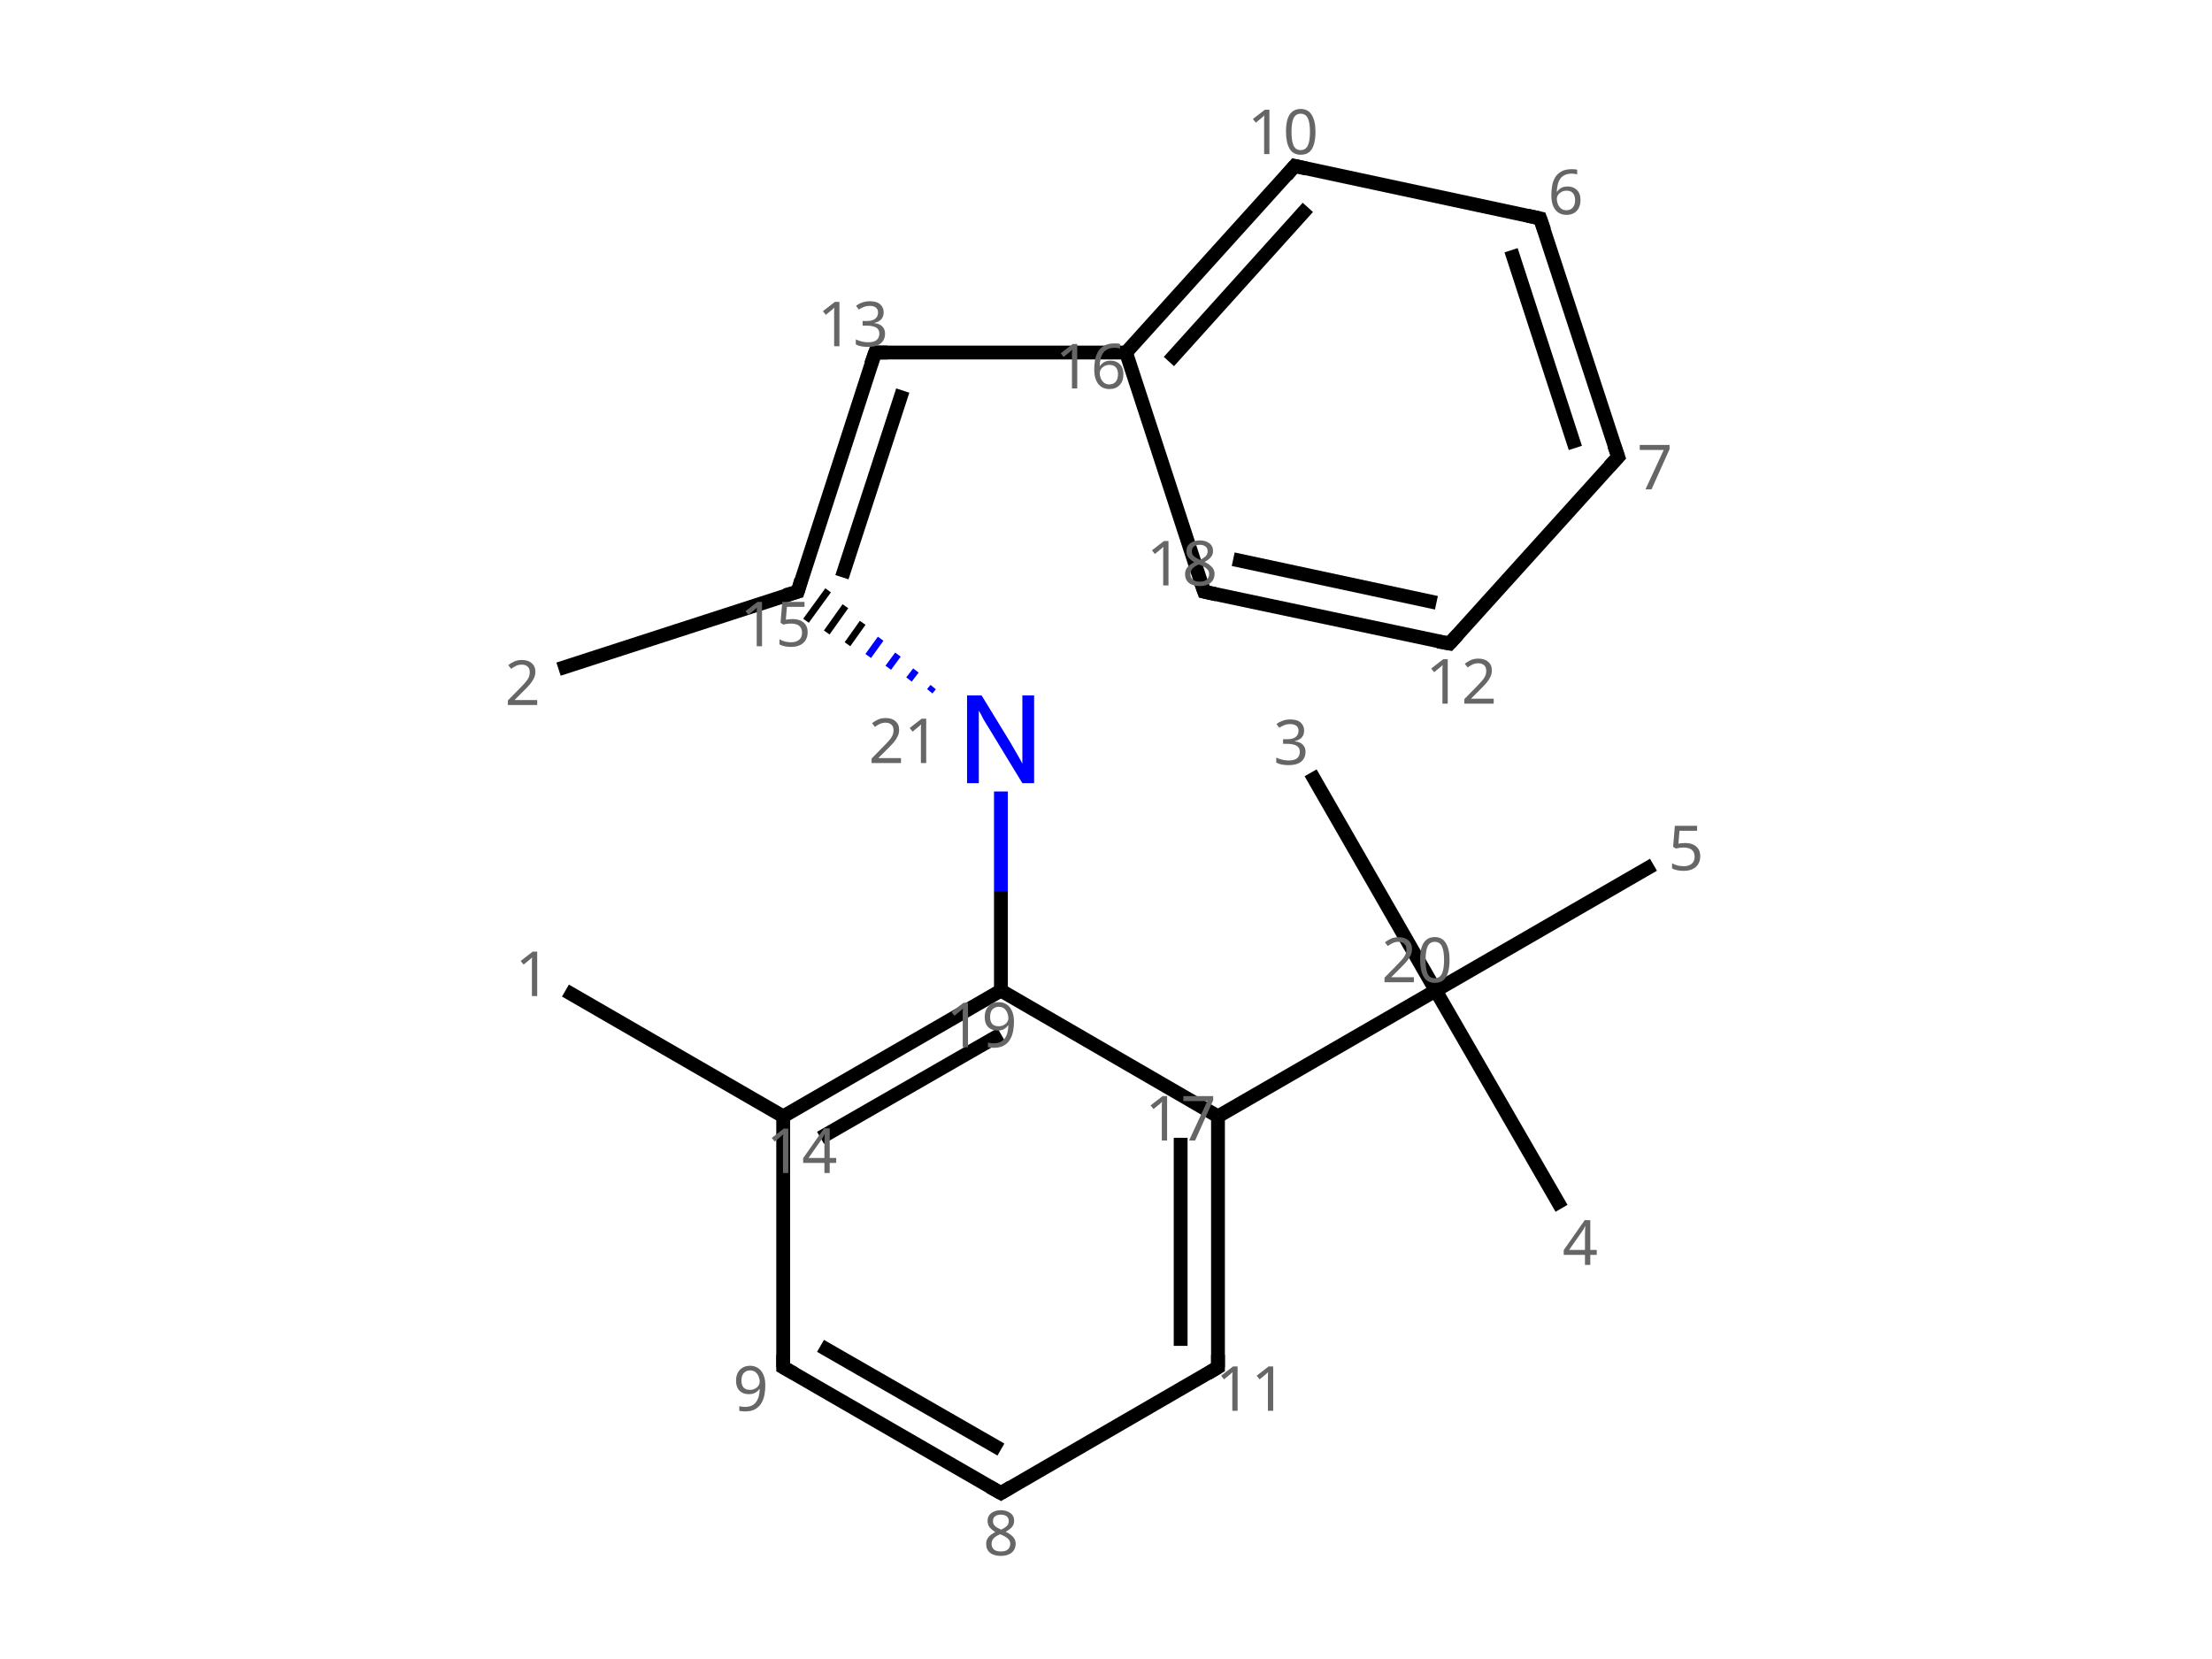
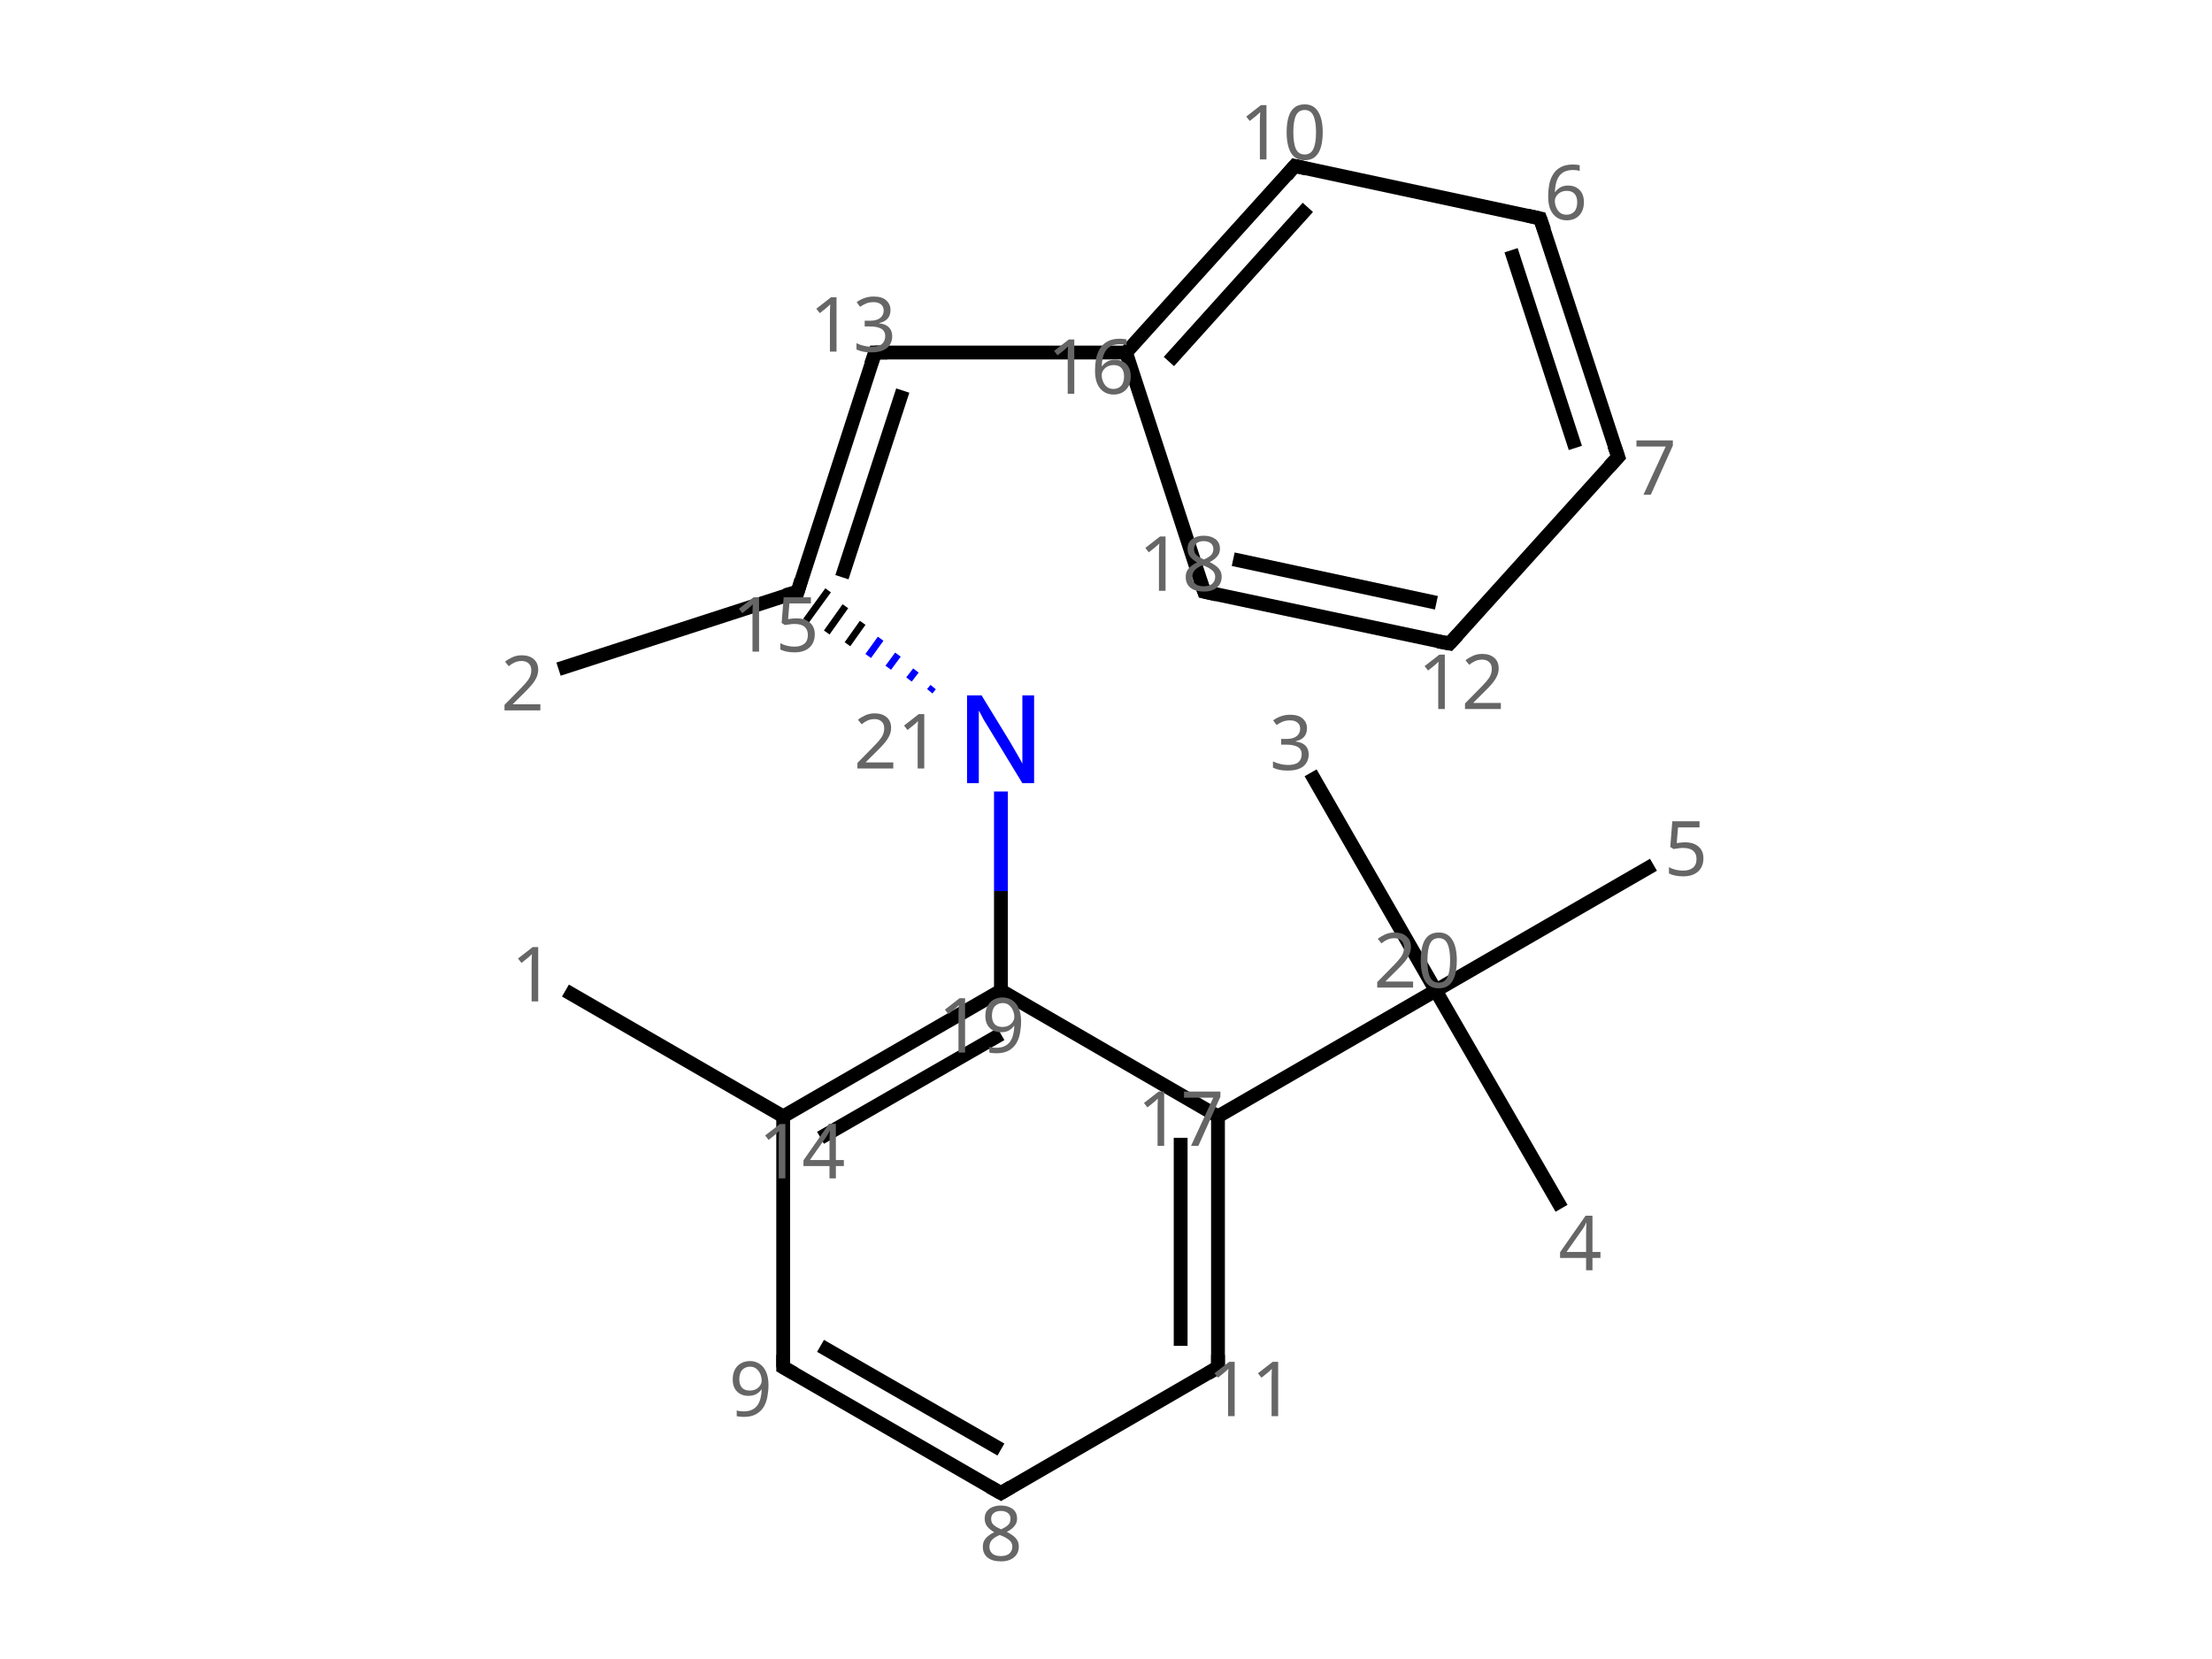
<svg xmlns="http://www.w3.org/2000/svg" version="1.1" baseProfile="full" xml:space="preserve" width="320px" height="240px" viewBox="0 0 320 240">
  <path class="bond-0 atom-0 atom-1" d="M 176.2,161.5 L 176.2,197.8" style="fill:none;fill-rule:evenodd;stroke:#000000;stroke-width:2.0px;stroke-linecap:butt;stroke-linejoin:miter;stroke-opacity:1" />
  <path class="bond-0 atom-0 atom-1" d="M 170.8,164.6 L 170.8,194.7" style="fill:none;fill-rule:evenodd;stroke:#000000;stroke-width:2.0px;stroke-linecap:butt;stroke-linejoin:miter;stroke-opacity:1" />
  <path class="bond-1 atom-0 atom-2" d="M 176.2,161.5 L 144.8,143.3" style="fill:none;fill-rule:evenodd;stroke:#000000;stroke-width:2.0px;stroke-linecap:butt;stroke-linejoin:miter;stroke-opacity:1" />
  <path class="bond-2 atom-0 atom-11" d="M 176.2,161.5 L 207.7,143.3" style="fill:none;fill-rule:evenodd;stroke:#000000;stroke-width:2.0px;stroke-linecap:butt;stroke-linejoin:miter;stroke-opacity:1" />
  <path class="bond-3 atom-1 atom-3" d="M 176.2,197.8 L 144.8,216.0" style="fill:none;fill-rule:evenodd;stroke:#000000;stroke-width:2.0px;stroke-linecap:butt;stroke-linejoin:miter;stroke-opacity:1" />
  <path class="bond-4 atom-2 atom-4" d="M 144.8,143.3 L 113.3,161.5" style="fill:none;fill-rule:evenodd;stroke:#000000;stroke-width:2.0px;stroke-linecap:butt;stroke-linejoin:miter;stroke-opacity:1" />
  <path class="bond-4 atom-2 atom-4" d="M 144.8,149.6 L 118.7,164.6" style="fill:none;fill-rule:evenodd;stroke:#000000;stroke-width:2.0px;stroke-linecap:butt;stroke-linejoin:miter;stroke-opacity:1" />
  <path class="bond-5 atom-2 atom-6" d="M 144.8,143.3 L 144.8,128.9" style="fill:none;fill-rule:evenodd;stroke:#000000;stroke-width:2.0px;stroke-linecap:butt;stroke-linejoin:miter;stroke-opacity:1" />
  <path class="bond-5 atom-2 atom-6" d="M 144.8,128.9 L 144.8,114.5" style="fill:none;fill-rule:evenodd;stroke:#0000FF;stroke-width:2.0px;stroke-linecap:butt;stroke-linejoin:miter;stroke-opacity:1" />
  <path class="bond-6 atom-3 atom-5" d="M 144.8,216.0 L 113.3,197.8" style="fill:none;fill-rule:evenodd;stroke:#000000;stroke-width:2.0px;stroke-linecap:butt;stroke-linejoin:miter;stroke-opacity:1" />
  <path class="bond-6 atom-3 atom-5" d="M 144.8,209.7 L 118.7,194.7" style="fill:none;fill-rule:evenodd;stroke:#000000;stroke-width:2.0px;stroke-linecap:butt;stroke-linejoin:miter;stroke-opacity:1" />
  <path class="bond-7 atom-4 atom-5" d="M 113.3,161.5 L 113.3,197.8" style="fill:none;fill-rule:evenodd;stroke:#000000;stroke-width:2.0px;stroke-linecap:butt;stroke-linejoin:miter;stroke-opacity:1" />
  <path class="bond-8 atom-4 atom-12" d="M 113.3,161.5 L 81.8,143.3" style="fill:none;fill-rule:evenodd;stroke:#000000;stroke-width:2.0px;stroke-linecap:butt;stroke-linejoin:miter;stroke-opacity:1" />
  <path class="bond-10 atom-6 atom-8" d="M 135.0,99.4 L 134.5,100.0" style="fill:none;fill-rule:evenodd;stroke:#0000FF;stroke-width:1.0px;stroke-linecap:butt;stroke-linejoin:miter;stroke-opacity:1" />
  <path class="bond-10 atom-6 atom-8" d="M 132.5,97.0 L 131.5,98.3" style="fill:none;fill-rule:evenodd;stroke:#0000FF;stroke-width:1.0px;stroke-linecap:butt;stroke-linejoin:miter;stroke-opacity:1" />
  <path class="bond-10 atom-6 atom-8" d="M 129.9,94.7 L 128.5,96.6" style="fill:none;fill-rule:evenodd;stroke:#0000FF;stroke-width:1.0px;stroke-linecap:butt;stroke-linejoin:miter;stroke-opacity:1" />
  <path class="bond-10 atom-6 atom-8" d="M 127.4,92.4 L 125.6,94.9" style="fill:none;fill-rule:evenodd;stroke:#0000FF;stroke-width:1.0px;stroke-linecap:butt;stroke-linejoin:miter;stroke-opacity:1" />
  <path class="bond-10 atom-6 atom-8" d="M 124.8,90.1 L 122.6,93.2" style="fill:none;fill-rule:evenodd;stroke:#000000;stroke-width:1.0px;stroke-linecap:butt;stroke-linejoin:miter;stroke-opacity:1" />
  <path class="bond-10 atom-6 atom-8" d="M 122.3,87.7 L 119.6,91.5" style="fill:none;fill-rule:evenodd;stroke:#000000;stroke-width:1.0px;stroke-linecap:butt;stroke-linejoin:miter;stroke-opacity:1" />
  <path class="bond-10 atom-6 atom-8" d="M 119.8,85.4 L 116.6,89.8" style="fill:none;fill-rule:evenodd;stroke:#000000;stroke-width:1.0px;stroke-linecap:butt;stroke-linejoin:miter;stroke-opacity:1" />
  <path class="bond-11 atom-7 atom-13" d="M 174.2,85.6 L 209.7,93.1" style="fill:none;fill-rule:evenodd;stroke:#000000;stroke-width:2.0px;stroke-linecap:butt;stroke-linejoin:miter;stroke-opacity:1" />
  <path class="bond-11 atom-7 atom-13" d="M 178.4,80.9 L 207.8,87.2" style="fill:none;fill-rule:evenodd;stroke:#000000;stroke-width:2.0px;stroke-linecap:butt;stroke-linejoin:miter;stroke-opacity:1" />
  <path class="bond-12 atom-7 atom-9" d="M 174.2,85.6 L 162.9,51.0" style="fill:none;fill-rule:evenodd;stroke:#000000;stroke-width:2.0px;stroke-linecap:butt;stroke-linejoin:miter;stroke-opacity:1" />
  <path class="bond-13 atom-8 atom-10" d="M 115.4,85.6 L 126.6,51.0" style="fill:none;fill-rule:evenodd;stroke:#000000;stroke-width:2.0px;stroke-linecap:butt;stroke-linejoin:miter;stroke-opacity:1" />
  <path class="bond-13 atom-8 atom-10" d="M 121.8,83.5 L 130.6,56.5" style="fill:none;fill-rule:evenodd;stroke:#000000;stroke-width:2.0px;stroke-linecap:butt;stroke-linejoin:miter;stroke-opacity:1" />
  <path class="bond-14 atom-8 atom-17" d="M 115.4,85.6 L 80.8,96.8" style="fill:none;fill-rule:evenodd;stroke:#000000;stroke-width:2.0px;stroke-linecap:butt;stroke-linejoin:miter;stroke-opacity:1" />
  <path class="bond-15 atom-9 atom-10" d="M 162.9,51.0 L 126.6,51.0" style="fill:none;fill-rule:evenodd;stroke:#000000;stroke-width:2.0px;stroke-linecap:butt;stroke-linejoin:miter;stroke-opacity:1" />
  <path class="bond-16 atom-9 atom-15" d="M 162.9,51.0 L 187.3,24.0" style="fill:none;fill-rule:evenodd;stroke:#000000;stroke-width:2.0px;stroke-linecap:butt;stroke-linejoin:miter;stroke-opacity:1" />
  <path class="bond-16 atom-9 atom-15" d="M 169.1,52.3 L 189.2,30.0" style="fill:none;fill-rule:evenodd;stroke:#000000;stroke-width:2.0px;stroke-linecap:butt;stroke-linejoin:miter;stroke-opacity:1" />
  <path class="bond-17 atom-11 atom-18" d="M 207.7,143.3 L 189.6,111.8" style="fill:none;fill-rule:evenodd;stroke:#000000;stroke-width:2.0px;stroke-linecap:butt;stroke-linejoin:miter;stroke-opacity:1" />
  <path class="bond-18 atom-11 atom-19" d="M 207.7,143.3 L 225.9,174.8" style="fill:none;fill-rule:evenodd;stroke:#000000;stroke-width:2.0px;stroke-linecap:butt;stroke-linejoin:miter;stroke-opacity:1" />
  <path class="bond-19 atom-11 atom-20" d="M 207.7,143.3 L 239.2,125.1" style="fill:none;fill-rule:evenodd;stroke:#000000;stroke-width:2.0px;stroke-linecap:butt;stroke-linejoin:miter;stroke-opacity:1" />
  <path class="bond-20 atom-13 atom-14" d="M 209.7,93.1 L 234.1,66.1" style="fill:none;fill-rule:evenodd;stroke:#000000;stroke-width:2.0px;stroke-linecap:butt;stroke-linejoin:miter;stroke-opacity:1" />
  <path class="bond-21 atom-14 atom-16" d="M 234.1,66.1 L 222.8,31.6" style="fill:none;fill-rule:evenodd;stroke:#000000;stroke-width:2.0px;stroke-linecap:butt;stroke-linejoin:miter;stroke-opacity:1" />
  <path class="bond-21 atom-14 atom-16" d="M 227.9,64.8 L 218.6,36.2" style="fill:none;fill-rule:evenodd;stroke:#000000;stroke-width:2.0px;stroke-linecap:butt;stroke-linejoin:miter;stroke-opacity:1" />
  <path class="bond-22 atom-15 atom-16" d="M 187.3,24.0 L 222.8,31.6" style="fill:none;fill-rule:evenodd;stroke:#000000;stroke-width:2.0px;stroke-linecap:butt;stroke-linejoin:miter;stroke-opacity:1" />
  <path d="M 176.2,196.0 L 176.2,197.8 L 174.7,198.7" style="fill:none;stroke:#000000;stroke-width:2.0px;stroke-linecap:butt;stroke-linejoin:miter;stroke-miterlimit:10;stroke-opacity:1;" />
  <path d="M 146.3,215.1 L 144.8,216.0 L 143.2,215.1" style="fill:none;stroke:#000000;stroke-width:2.0px;stroke-linecap:butt;stroke-linejoin:miter;stroke-miterlimit:10;stroke-opacity:1;" />
  <path d="M 114.9,198.7 L 113.3,197.8 L 113.3,196.0" style="fill:none;stroke:#000000;stroke-width:2.0px;stroke-linecap:butt;stroke-linejoin:miter;stroke-miterlimit:10;stroke-opacity:1;" />
  <path d="M 176.0,86.0 L 174.2,85.6 L 173.6,83.9" style="fill:none;stroke:#000000;stroke-width:2.0px;stroke-linecap:butt;stroke-linejoin:miter;stroke-miterlimit:10;stroke-opacity:1;" />
  <path d="M 115.9,83.9 L 115.4,85.6 L 113.6,86.1" style="fill:none;stroke:#000000;stroke-width:2.0px;stroke-linecap:butt;stroke-linejoin:miter;stroke-miterlimit:10;stroke-opacity:1;" />
  <path d="M 126.0,52.7 L 126.6,51.0 L 128.4,51.0" style="fill:none;stroke:#000000;stroke-width:2.0px;stroke-linecap:butt;stroke-linejoin:miter;stroke-miterlimit:10;stroke-opacity:1;" />
  <path d="M 208.0,92.8 L 209.7,93.1 L 210.9,91.8" style="fill:none;stroke:#000000;stroke-width:2.0px;stroke-linecap:butt;stroke-linejoin:miter;stroke-miterlimit:10;stroke-opacity:1;" />
  <path d="M 232.8,67.5 L 234.1,66.1 L 233.5,64.4" style="fill:none;stroke:#000000;stroke-width:2.0px;stroke-linecap:butt;stroke-linejoin:miter;stroke-miterlimit:10;stroke-opacity:1;" />
  <path d="M 186.1,25.4 L 187.3,24.0 L 189.0,24.4" style="fill:none;stroke:#000000;stroke-width:2.0px;stroke-linecap:butt;stroke-linejoin:miter;stroke-miterlimit:10;stroke-opacity:1;" />
  <path d="M 223.4,33.3 L 222.8,31.6 L 221.0,31.2" style="fill:none;stroke:#000000;stroke-width:2.0px;stroke-linecap:butt;stroke-linejoin:miter;stroke-miterlimit:10;stroke-opacity:1;" />
  <path class="atom-6" d="M 142.0 100.6 L 146.1 107.3 Q 146.5 108.0, 147.2 109.2 Q 147.9 110.4, 147.9 110.5 L 147.9 100.6 L 149.6 100.6 L 149.6 113.3 L 147.9 113.3 L 143.4 105.9 Q 142.9 105.1, 142.3 104.1 Q 141.8 103.1, 141.6 102.8 L 141.6 113.3 L 139.9 113.3 L 139.9 100.6 L 142.0 100.6 " fill="#0000FF" />
-   <text x="170.8" y="161.5" font-size="9" fill="#666" font-family="sans-serif" text-anchor="middle" dominant-baseline="central">17</text>
-   <text x="181.0" y="200.6" font-size="9" fill="#666" font-family="sans-serif" text-anchor="middle" dominant-baseline="central">11</text>
-   <text x="142.0" y="148.0" font-size="9" fill="#666" font-family="sans-serif" text-anchor="middle" dominant-baseline="central">19</text>
-   <text x="144.8" y="221.5" font-size="9" fill="#666" font-family="sans-serif" text-anchor="middle" dominant-baseline="central">8</text>
-   <text x="116.0" y="166.2" font-size="9" fill="#666" font-family="sans-serif" text-anchor="middle" dominant-baseline="central">14</text>
-   <text x="108.6" y="200.6" font-size="9" fill="#666" font-family="sans-serif" text-anchor="middle" dominant-baseline="central">9</text>
-   <text x="130.8" y="106.9" font-size="9" fill="#666" font-family="sans-serif" text-anchor="middle" dominant-baseline="central">21</text>
-   <text x="171.0" y="81.2" font-size="9" fill="#666" font-family="sans-serif" text-anchor="middle" dominant-baseline="central">18</text>
-   <text x="112.2" y="90.0" font-size="9" fill="#666" font-family="sans-serif" text-anchor="middle" dominant-baseline="central">15</text>
-   <text x="157.8" y="52.7" font-size="9" fill="#666" font-family="sans-serif" text-anchor="middle" dominant-baseline="central">16</text>
-   <text x="123.4" y="46.6" font-size="9" fill="#666" font-family="sans-serif" text-anchor="middle" dominant-baseline="central">13</text>
-   <text x="205.0" y="138.6" font-size="9" fill="#666" font-family="sans-serif" text-anchor="middle" dominant-baseline="central">20</text>
-   <text x="77.1" y="140.6" font-size="9" fill="#666" font-family="sans-serif" text-anchor="middle" dominant-baseline="central">1</text>
-   <text x="211.4" y="98.3" font-size="9" fill="#666" font-family="sans-serif" text-anchor="middle" dominant-baseline="central">12</text>
-   <text x="239.4" y="67.3" font-size="9" fill="#666" font-family="sans-serif" text-anchor="middle" dominant-baseline="central">7</text>
-   <text x="185.6" y="18.8" font-size="9" fill="#666" font-family="sans-serif" text-anchor="middle" dominant-baseline="central">10</text>
-   <text x="226.5" y="27.5" font-size="9" fill="#666" font-family="sans-serif" text-anchor="middle" dominant-baseline="central">6</text>
-   <text x="75.6" y="98.5" font-size="9" fill="#666" font-family="sans-serif" text-anchor="middle" dominant-baseline="central">2</text>
-   <text x="186.8" y="107.1" font-size="9" fill="#666" font-family="sans-serif" text-anchor="middle" dominant-baseline="central">3</text>
-   <text x="228.6" y="179.5" font-size="9" fill="#666" font-family="sans-serif" text-anchor="middle" dominant-baseline="central">4</text>
-   <text x="243.9" y="122.4" font-size="9" fill="#666" font-family="sans-serif" text-anchor="middle" dominant-baseline="central">5</text>
+   <text x="170.8" y="161.5" font-size="11" fill="#666" font-family="sans-serif" text-anchor="middle" dominant-baseline="central">17</text>
+   <text x="181.0" y="200.6" font-size="11" fill="#666" font-family="sans-serif" text-anchor="middle" dominant-baseline="central">11</text>
+   <text x="142.0" y="148.0" font-size="11" fill="#666" font-family="sans-serif" text-anchor="middle" dominant-baseline="central">19</text>
+   <text x="144.8" y="221.5" font-size="11" fill="#666" font-family="sans-serif" text-anchor="middle" dominant-baseline="central">8</text>
+   <text x="116.0" y="166.2" font-size="11" fill="#666" font-family="sans-serif" text-anchor="middle" dominant-baseline="central">14</text>
+   <text x="108.6" y="200.6" font-size="11" fill="#666" font-family="sans-serif" text-anchor="middle" dominant-baseline="central">9</text>
+   <text x="129.8" y="106.9" font-size="11" fill="#666" font-family="sans-serif" text-anchor="middle" dominant-baseline="central">21</text>
+   <text x="171.0" y="81.2" font-size="11" fill="#666" font-family="sans-serif" text-anchor="middle" dominant-baseline="central">18</text>
+   <text x="112.2" y="90.0" font-size="11" fill="#666" font-family="sans-serif" text-anchor="middle" dominant-baseline="central">15</text>
+   <text x="157.8" y="52.7" font-size="11" fill="#666" font-family="sans-serif" text-anchor="middle" dominant-baseline="central">16</text>
+   <text x="123.4" y="46.6" font-size="11" fill="#666" font-family="sans-serif" text-anchor="middle" dominant-baseline="central">13</text>
+   <text x="205.0" y="138.6" font-size="11" fill="#666" font-family="sans-serif" text-anchor="middle" dominant-baseline="central">20</text>
+   <text x="77.1" y="140.6" font-size="11" fill="#666" font-family="sans-serif" text-anchor="middle" dominant-baseline="central">1</text>
+   <text x="211.4" y="98.3" font-size="11" fill="#666" font-family="sans-serif" text-anchor="middle" dominant-baseline="central">12</text>
+   <text x="239.4" y="67.3" font-size="11" fill="#666" font-family="sans-serif" text-anchor="middle" dominant-baseline="central">7</text>
+   <text x="185.6" y="18.8" font-size="11" fill="#666" font-family="sans-serif" text-anchor="middle" dominant-baseline="central">10</text>
+   <text x="226.5" y="27.5" font-size="11" fill="#666" font-family="sans-serif" text-anchor="middle" dominant-baseline="central">6</text>
+   <text x="75.6" y="98.5" font-size="11" fill="#666" font-family="sans-serif" text-anchor="middle" dominant-baseline="central">2</text>
+   <text x="186.8" y="107.1" font-size="11" fill="#666" font-family="sans-serif" text-anchor="middle" dominant-baseline="central">3</text>
+   <text x="228.6" y="179.5" font-size="11" fill="#666" font-family="sans-serif" text-anchor="middle" dominant-baseline="central">4</text>
+   <text x="243.9" y="122.4" font-size="11" fill="#666" font-family="sans-serif" text-anchor="middle" dominant-baseline="central">5</text>
</svg>
